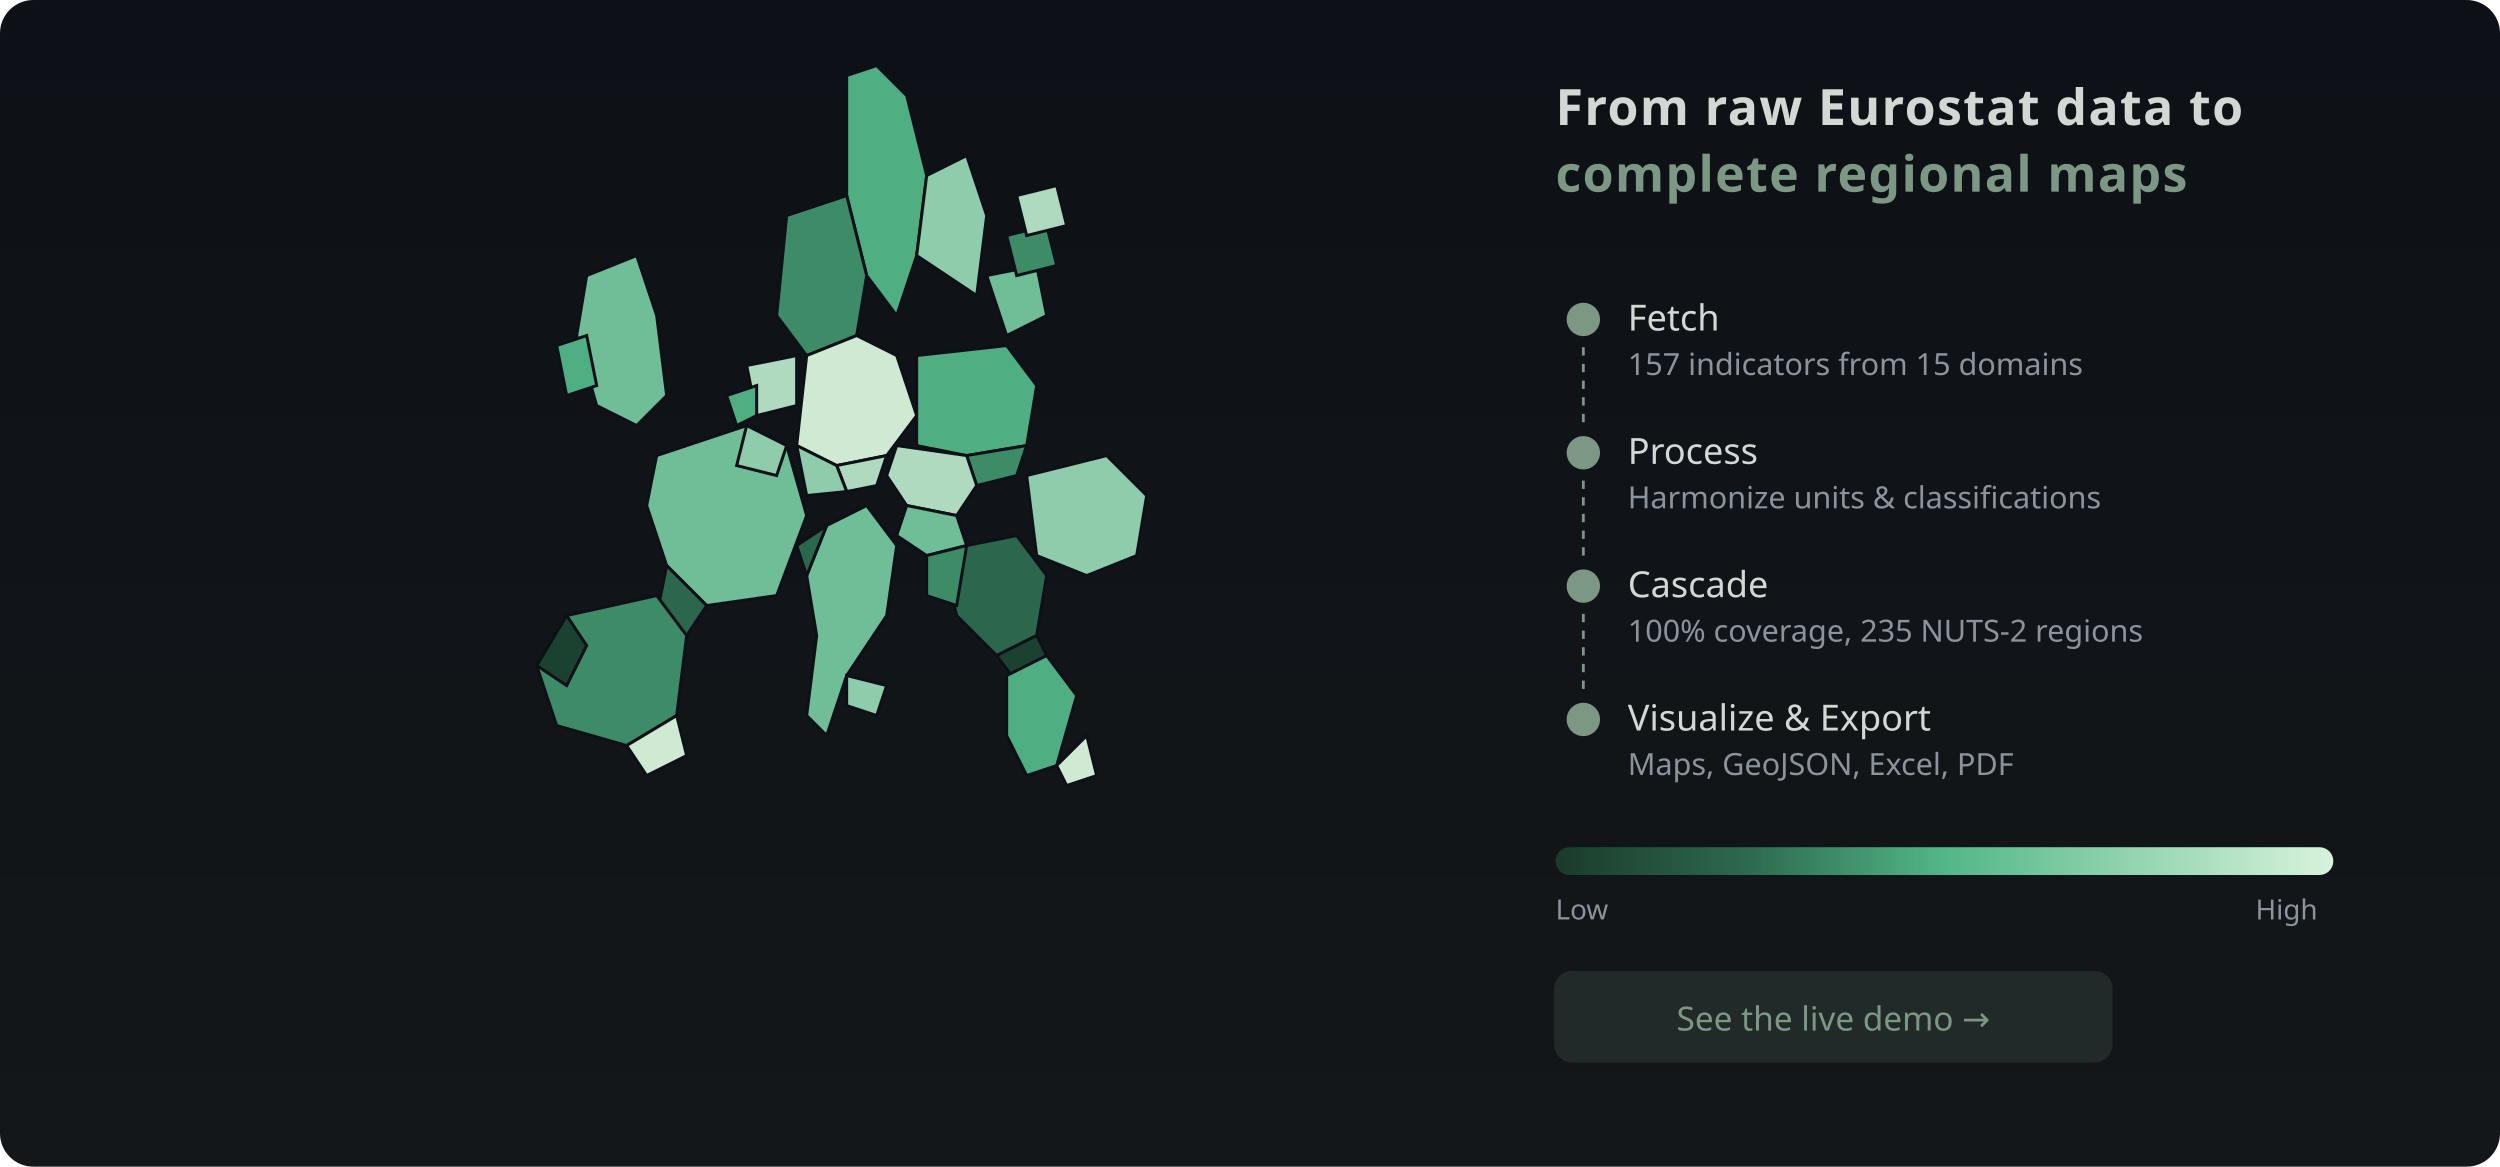
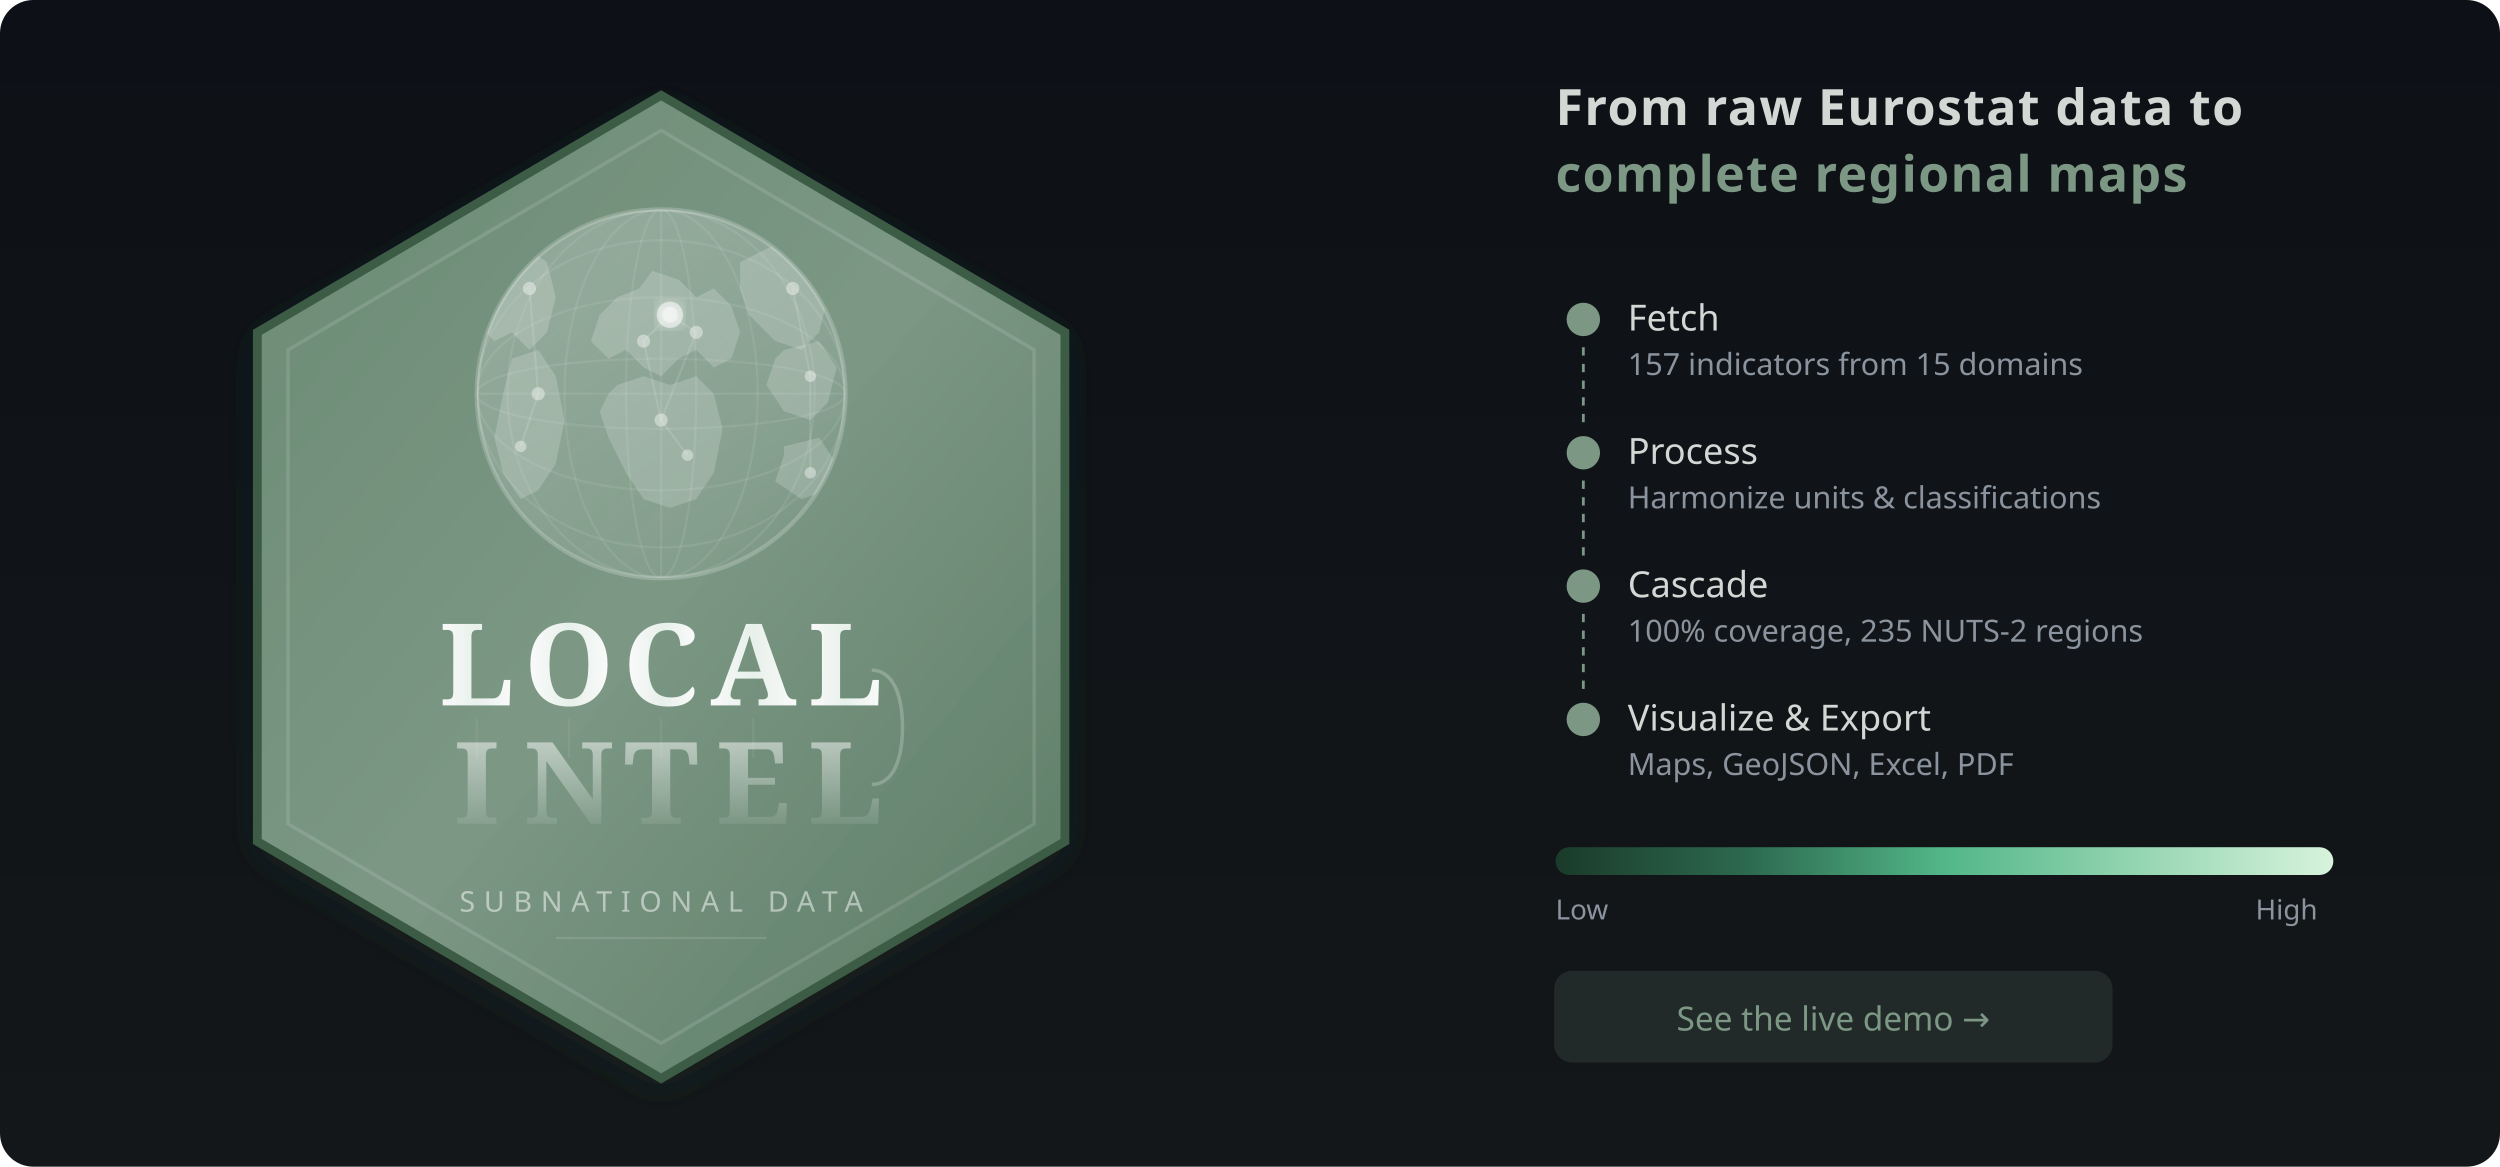
<svg xmlns="http://www.w3.org/2000/svg" viewBox="0 0 900 420" font-family="IBM Plex Sans, sans-serif">
  <defs>
    <linearGradient id="bg" x1="0" y1="0" x2="0" y2="1">
      <stop offset="0%" stop-color="#0d1117" />
      <stop offset="100%" stop-color="#141719" />
    </linearGradient>
    <linearGradient id="legend" x1="0" y1="0" x2="1" y2="0">
      <stop offset="0%" stop-color="#1a3a2a" />
      <stop offset="25%" stop-color="#2d6a4f" />
      <stop offset="50%" stop-color="#52b788" />
      <stop offset="75%" stop-color="#95d5b2" />
      <stop offset="100%" stop-color="#d8f3dc" />
    </linearGradient>
+     <linearGradient id="bgGrad" x1="0%" y1="0%" x2="100%" y2="100%">
+       <stop offset="0%" style="stop-color:#6a8a73;stop-opacity:1" />
+       <stop offset="50%" style="stop-color:#7c9885;stop-opacity:1" />
+       <stop offset="100%" style="stop-color:#5a7a63;stop-opacity:1" />
+     </linearGradient>
+     <linearGradient id="textGlow" x1="0%" y1="0%" x2="100%" y2="0%">
+       <stop offset="0%" style="stop-color:#ffffff;stop-opacity:0.95" />
+       <stop offset="50%" style="stop-color:#e8f0eb;stop-opacity:1" />
+       <stop offset="100%" style="stop-color:#ffffff;stop-opacity:0.95" />
+     </linearGradient>
+     <linearGradient id="mirrorFade" x1="0%" y1="0%" x2="0%" y2="100%">
+       <stop offset="0%" style="stop-color:#ffffff;stop-opacity:0.5" />
+       <stop offset="100%" style="stop-color:#ffffff;stop-opacity:0.08" />
+     </linearGradient>
+     <linearGradient id="horizonGrad" x1="0%" y1="0%" x2="100%" y2="0%">
+       <stop offset="0%" style="stop-color:#ffffff;stop-opacity:0" />
+       <stop offset="20%" style="stop-color:#9ab8a3;stop-opacity:0.6" />
+       <stop offset="50%" style="stop-color:#ffffff;stop-opacity:0.8" />
+       <stop offset="80%" style="stop-color:#9ab8a3;stop-opacity:0.6" />
+       <stop offset="100%" style="stop-color:#ffffff;stop-opacity:0" />
+     </linearGradient>
+     <linearGradient id="globeShine" x1="30%" y1="20%" x2="80%" y2="90%">
+       <stop offset="0%" style="stop-color:#ffffff;stop-opacity:0.18" />
+       <stop offset="100%" style="stop-color:#ffffff;stop-opacity:0" />
+     </linearGradient>
+     <filter id="shadow" x="-5%" y="-5%" width="110%" height="110%">
+       <feDropShadow dx="0" dy="2" stdDeviation="4" flood-color="#2a3a2e" flood-opacity="0.3" />
+     </filter>
+     <filter id="softGlow">
+       <feGaussianBlur stdDeviation="2" result="blur" />
+       <feMerge>
+         <feMergeNode in="blur" />
+         <feMergeNode in="SourceGraphic" />
+       </feMerge>
+     </filter>
+     <clipPath id="hexClip">
+       <polygon points="100,8 188,60 188,172 100,224 12,172 12,60" />
+     </clipPath>
+     <clipPath id="globeClip">
+       <circle cx="100" cy="72" r="42" />
+     </clipPath>
  </defs>
  <rect width="900" height="420" fill="url(#bg)" rx="12" />
-   <g transform="translate(60, 20) scale(0.72)" opacity="0.95">
-     <path d="M340 10 L355 5 L370 20 L380 60 L375 100 L365 130 L350 110 L340 70Z" fill="#52b788" stroke="#0d1117" stroke-width="1.5" />
-     <path d="M380 60 L400 50 L410 80 L405 120 L375 100Z" fill="#95d5b2" stroke="#0d1117" stroke-width="1.5" />
-     <path d="M310 80 L340 70 L350 110 L345 140 L320 150 L305 130Z" fill="#40916c" stroke="#0d1117" stroke-width="1.5" />
-     <path d="M210 110 L235 100 L245 130 L250 170 L235 185 L215 175 L205 140Z" fill="#74c69d" stroke="#0d1117" stroke-width="1.5" />
-     <path d="M195 145 L210 140 L215 165 L200 170Z" fill="#52b788" stroke="#0d1117" stroke-width="1.5" />
-     <path d="M245 200 L290 185 L310 195 L320 230 L305 270 L270 275 L250 255 L240 225Z" fill="#74c69d" stroke="#0d1117" stroke-width="1.5" />
-     <path d="M290 185 L310 195 L305 210 L285 205Z" fill="#95d5b2" stroke="#0d1117" stroke-width="1.5" />
-     <path d="M250 255 L270 275 L260 290 L245 280Z" fill="#2d6a4f" stroke="#0d1117" stroke-width="1.5" />
-     <path d="M200 280 L245 270 L260 290 L255 330 L230 345 L195 335 L185 305Z" fill="#40916c" stroke="#0d1117" stroke-width="1.5" />
-     <path d="M230 345 L255 330 L260 350 L240 360Z" fill="#d8f3dc" stroke="#0d1117" stroke-width="1.5" />
-     <path d="M185 305 L200 280 L210 295 L200 315Z" fill="#1b4332" stroke="#0d1117" stroke-width="1.5" />
-     <path d="M320 150 L345 140 L365 150 L375 180 L360 200 L335 205 L315 195Z" fill="#d8f3dc" stroke="#0d1117" stroke-width="1.5" />
-     <path d="M335 205 L360 200 L355 215 L340 218Z" fill="#b7e4c7" stroke="#0d1117" stroke-width="1.5" />
-     <path d="M315 195 L335 205 L340 218 L320 220Z" fill="#95d5b2" stroke="#0d1117" stroke-width="1.5" />
-     <path d="M290 155 L315 150 L315 175 L295 180Z" fill="#b7e4c7" stroke="#0d1117" stroke-width="1.5" />
-     <path d="M280 170 L295 165 L295 180 L285 185Z" fill="#52b788" stroke="#0d1117" stroke-width="1.5" />
-     <path d="M330 235 L350 225 L365 245 L360 280 L340 310 L330 340 L320 330 L325 290 L320 260Z" fill="#74c69d" stroke="#0d1117" stroke-width="1.5" />
-     <path d="M320 260 L330 235 L315 245Z" fill="#2d6a4f" stroke="#0d1117" stroke-width="1.5" />
-     <path d="M340 310 L360 315 L355 330 L340 325Z" fill="#95d5b2" stroke="#0d1117" stroke-width="1.5" />
-     <path d="M375 150 L420 145 L435 165 L430 195 L400 200 L375 195Z" fill="#52b788" stroke="#0d1117" stroke-width="1.5" />
-     <path d="M400 200 L430 195 L425 210 L405 215Z" fill="#40916c" stroke="#0d1117" stroke-width="1.5" />
-     <path d="M365 195 L400 200 L405 215 L395 230 L370 225 L360 210Z" fill="#b7e4c7" stroke="#0d1117" stroke-width="1.5" />
-     <path d="M370 225 L395 230 L400 245 L380 250 L365 240Z" fill="#74c69d" stroke="#0d1117" stroke-width="1.5" />
-     <path d="M400 245 L425 240 L440 260 L435 290 L415 300 L395 280 L390 260Z" fill="#2d6a4f" stroke="#0d1117" stroke-width="1.5" />
-     <path d="M415 300 L435 290 L445 310 L430 320Z" fill="#1b4332" stroke="#0d1117" stroke-width="1.5" />
-     <path d="M380 250 L400 245 L395 275 L380 270Z" fill="#40916c" stroke="#0d1117" stroke-width="1.5" />
-     <path d="M430 210 L470 200 L490 220 L485 250 L460 260 L435 250Z" fill="#95d5b2" stroke="#0d1117" stroke-width="1.5" />
-     <path d="M420 310 L440 300 L455 320 L445 355 L430 360 L420 340Z" fill="#52b788" stroke="#0d1117" stroke-width="1.5" />
-     <path d="M445 355 L460 340 L465 360 L450 365Z" fill="#d8f3dc" stroke="#0d1117" stroke-width="1.5" />
-     <path d="M410 110 L435 105 L440 130 L420 140Z" fill="#74c69d" stroke="#0d1117" stroke-width="1.5" />
-     <path d="M420 90 L440 85 L445 105 L425 110Z" fill="#40916c" stroke="#0d1117" stroke-width="1.5" />
-     <path d="M425 70 L445 65 L450 85 L430 90Z" fill="#b7e4c7" stroke="#0d1117" stroke-width="1.5" />
+   <g transform="translate(80, 28) scale(1.58)">
+     <polygon points="100,4 192,58 192,174 100,228 8,174 8,58" fill="url(#bgGrad)" stroke="#3d5c45" stroke-width="2" filter="url(#shadow)" />
+     <polygon points="100,12 185,62 185,170 100,220 15,170 15,62" fill="none" stroke="rgba(255,255,255,0.12)" stroke-width="0.8" />
+     <g clip-path="url(#hexClip)">
+       <circle cx="100" cy="72" r="42" fill="none" stroke="rgba(255,255,255,0.2)" stroke-width="1" />
+       <circle cx="100" cy="72" r="42" fill="rgba(255,255,255,0.04)" />
+       <g stroke="rgba(255,255,255,0.08)" stroke-width="0.5" fill="none" clip-path="url(#globeClip)">
+         <ellipse cx="100" cy="72" rx="42" ry="8" />
+         <ellipse cx="100" cy="72" rx="42" ry="22" />
+         <ellipse cx="100" cy="72" rx="42" ry="35" />
+       </g>
+       <g stroke="rgba(255,255,255,0.08)" stroke-width="0.5" fill="none" clip-path="url(#globeClip)">
+         <ellipse cx="100" cy="72" rx="8" ry="42" />
+         <ellipse cx="100" cy="72" rx="22" ry="42" />
+         <ellipse cx="100" cy="72" rx="35" ry="42" />
+         <line x1="100" y1="30" x2="100" y2="114" />
+         <line x1="58" y1="72" x2="142" y2="72" />
+       </g>
+       <g clip-path="url(#globeClip)" fill="rgba(255,255,255,0.18)">
+         <path d="M95,48 L98,44 L104,46 L108,50 L112,48 L116,52 L118,58 L116,64 L112,66 L108,62 L104,64 L100,68 L96,66 L92,62 L88,64 L84,60 L86,54 L90,50 Z" />
+         <path d="M90,70 L96,68 L102,70 L108,68 L112,72 L114,80 L112,90 L108,96 L102,98 L96,96 L92,90 L88,82 L86,76 L88,72 Z" />
+         <path d="M62,42 L68,38 L74,42 L76,50 L74,58 L70,62 L66,58 L62,60 L58,56 L60,48 Z" />
+         <path d="M66,64 L72,62 L76,68 L78,78 L76,88 L72,94 L68,96 L64,90 L62,82 L64,72 Z" />
+         <path d="M118,42 L126,38 L134,42 L138,50 L136,58 L132,62 L126,60 L120,54 L118,48 Z" />
+         <path d="M128,62 L136,60 L140,66 L138,74 L134,78 L128,76 L124,70 L126,64 Z" />
+         <path d="M128,84 L136,82 L140,88 L138,94 L132,96 L126,92 L128,86 Z" />
+       </g>
+       <g fill="rgba(255,255,255,0.4)">
+         <circle cx="102" cy="54" r="1.8" />
+         <circle cx="108" cy="58" r="1.5" />
+         <circle cx="96" cy="60" r="1.5" />
+         <circle cx="100" cy="78" r="1.5" />
+         <circle cx="106" cy="86" r="1.3" />
+         <circle cx="70" cy="48" r="1.5" />
+         <circle cx="72" cy="72" r="1.5" />
+         <circle cx="68" cy="84" r="1.3" />
+         <circle cx="130" cy="48" r="1.5" />
+         <circle cx="134" cy="68" r="1.3" />
+         <circle cx="134" cy="90" r="1.3" />
+       </g>
+       <g stroke="rgba(255,255,255,0.12)" stroke-width="0.5" fill="none">
+         <line x1="102" y1="54" x2="108" y2="58" />
+         <line x1="102" y1="54" x2="96" y2="60" />
+         <line x1="96" y1="60" x2="100" y2="78" />
+         <line x1="108" y1="58" x2="100" y2="78" />
+         <line x1="100" y1="78" x2="106" y2="86" />
+         <line x1="70" y1="48" x2="72" y2="72" />
+         <line x1="72" y1="72" x2="68" y2="84" />
+         <line x1="130" y1="48" x2="134" y2="68" />
+         <line x1="134" y1="68" x2="134" y2="90" />
+       </g>
+       <circle cx="102" cy="54" r="3" fill="rgba(255,255,255,0.55)" filter="url(#softGlow)" />
+       <circle cx="100" cy="72" r="42" fill="url(#globeShine)" />
+     </g>
+     <line x1="42" y1="148" x2="158" y2="148" stroke="url(#horizonGrad)" stroke-width="1" />
+     <g font-family="'EB Garamond', Georgia, serif" font-weight="700" font-size="26" fill="url(#textGlow)">
+       <text x="58" y="143" text-anchor="middle">L</text>
+       <text x="79" y="143" text-anchor="middle">O</text>
+       <text x="100" y="143" text-anchor="middle">C</text>
+       <text x="121" y="143" text-anchor="middle">A</text>
+       <text x="142" y="143" text-anchor="middle">L</text>
+     </g>
+     <g font-family="'EB Garamond', Georgia, serif" font-weight="700" font-size="26" fill="url(#mirrorFade)">
+       <text x="58" y="170" text-anchor="middle">I</text>
+       <text x="79" y="170" text-anchor="middle">N</text>
+       <text x="100" y="170" text-anchor="middle">T</text>
+       <text x="121" y="170" text-anchor="middle">E</text>
+       <text x="142" y="170" text-anchor="middle">L</text>
+     </g>
+     <path d="M148,135 C153,135 155,141 155,148 C155,155 153,161 148,161" fill="none" stroke="rgba(255,255,255,0.22)" stroke-width="0.8" />
+     <g stroke="rgba(255,255,255,0.06)" stroke-width="0.5">
+       <line x1="58" y1="146" x2="58" y2="155" />
+       <line x1="79" y1="146" x2="79" y2="155" />
+       <line x1="100" y1="146" x2="100" y2="155" />
+       <line x1="121" y1="146" x2="121" y2="155" />
+     </g>
+     <text x="100" y="190" text-anchor="middle" font-family="'IBM Plex Sans', sans-serif" font-size="6.5" font-weight="400" fill="rgba(255,255,255,0.5)" letter-spacing="2">SUBNATIONAL DATA</text>
+     <line x1="76" y1="196" x2="124" y2="196" stroke="rgba(255,255,255,0.12)" stroke-width="0.5" />
  </g>
  <g transform="translate(560, 45)">
    <text fill="#d4d8d5" font-size="18" font-weight="600" letter-spacing="0.5">From raw Eurostat data to</text>
    <text fill="#7c9885" font-size="18" font-weight="600" letter-spacing="0.5" y="24">complete regional maps</text>
    <g transform="translate(0, 60)">
      <circle cx="10" cy="10" r="6" fill="#7c9885" />
      <text x="26" y="14" fill="#d4d8d5" font-size="13" font-weight="500">Fetch</text>
      <text x="26" y="30" fill="#8b949e" font-size="11">157 indicators from 15 domains</text>
      <line x1="10" y1="20" x2="10" y2="48" stroke="#7c9885" stroke-width="1" stroke-dasharray="3 3" />
      <circle cx="10" cy="58" r="6" fill="#7c9885" />
      <text x="26" y="62" fill="#d4d8d5" font-size="13" font-weight="500">Process</text>
      <text x="26" y="78" fill="#8b949e" font-size="11">Harmonize units &amp; classifications</text>
      <line x1="10" y1="68" x2="10" y2="96" stroke="#7c9885" stroke-width="1" stroke-dasharray="3 3" />
      <circle cx="10" cy="106" r="6" fill="#7c9885" />
      <text x="26" y="110" fill="#d4d8d5" font-size="13" font-weight="500">Cascade</text>
      <text x="26" y="126" fill="#8b949e" font-size="11">100% coverage, 235 NUTS-2 regions</text>
      <line x1="10" y1="116" x2="10" y2="144" stroke="#7c9885" stroke-width="1" stroke-dasharray="3 3" />
      <circle cx="10" cy="154" r="6" fill="#7c9885" />
      <text x="26" y="158" fill="#d4d8d5" font-size="13" font-weight="500">Visualize &amp; Export</text>
      <text x="26" y="174" fill="#8b949e" font-size="11">Maps, GeoJSON, Excel, PDF</text>
    </g>
    <g transform="translate(0, 260)">
      <rect width="280" height="10" rx="5" fill="url(#legend)" />
      <text y="26" fill="#8b949e" font-size="10">Low</text>
      <text x="252" y="26" fill="#8b949e" font-size="10">High</text>
    </g>
    <g transform="translate(0, 305)">
      <rect width="200" height="32" rx="6" fill="#7c9885" opacity="0.15" stroke="#7c9885" stroke-width="1" />
      <text x="100" y="21" fill="#7c9885" font-size="12" font-weight="500" text-anchor="middle">See the live demo →</text>
    </g>
  </g>
</svg>
